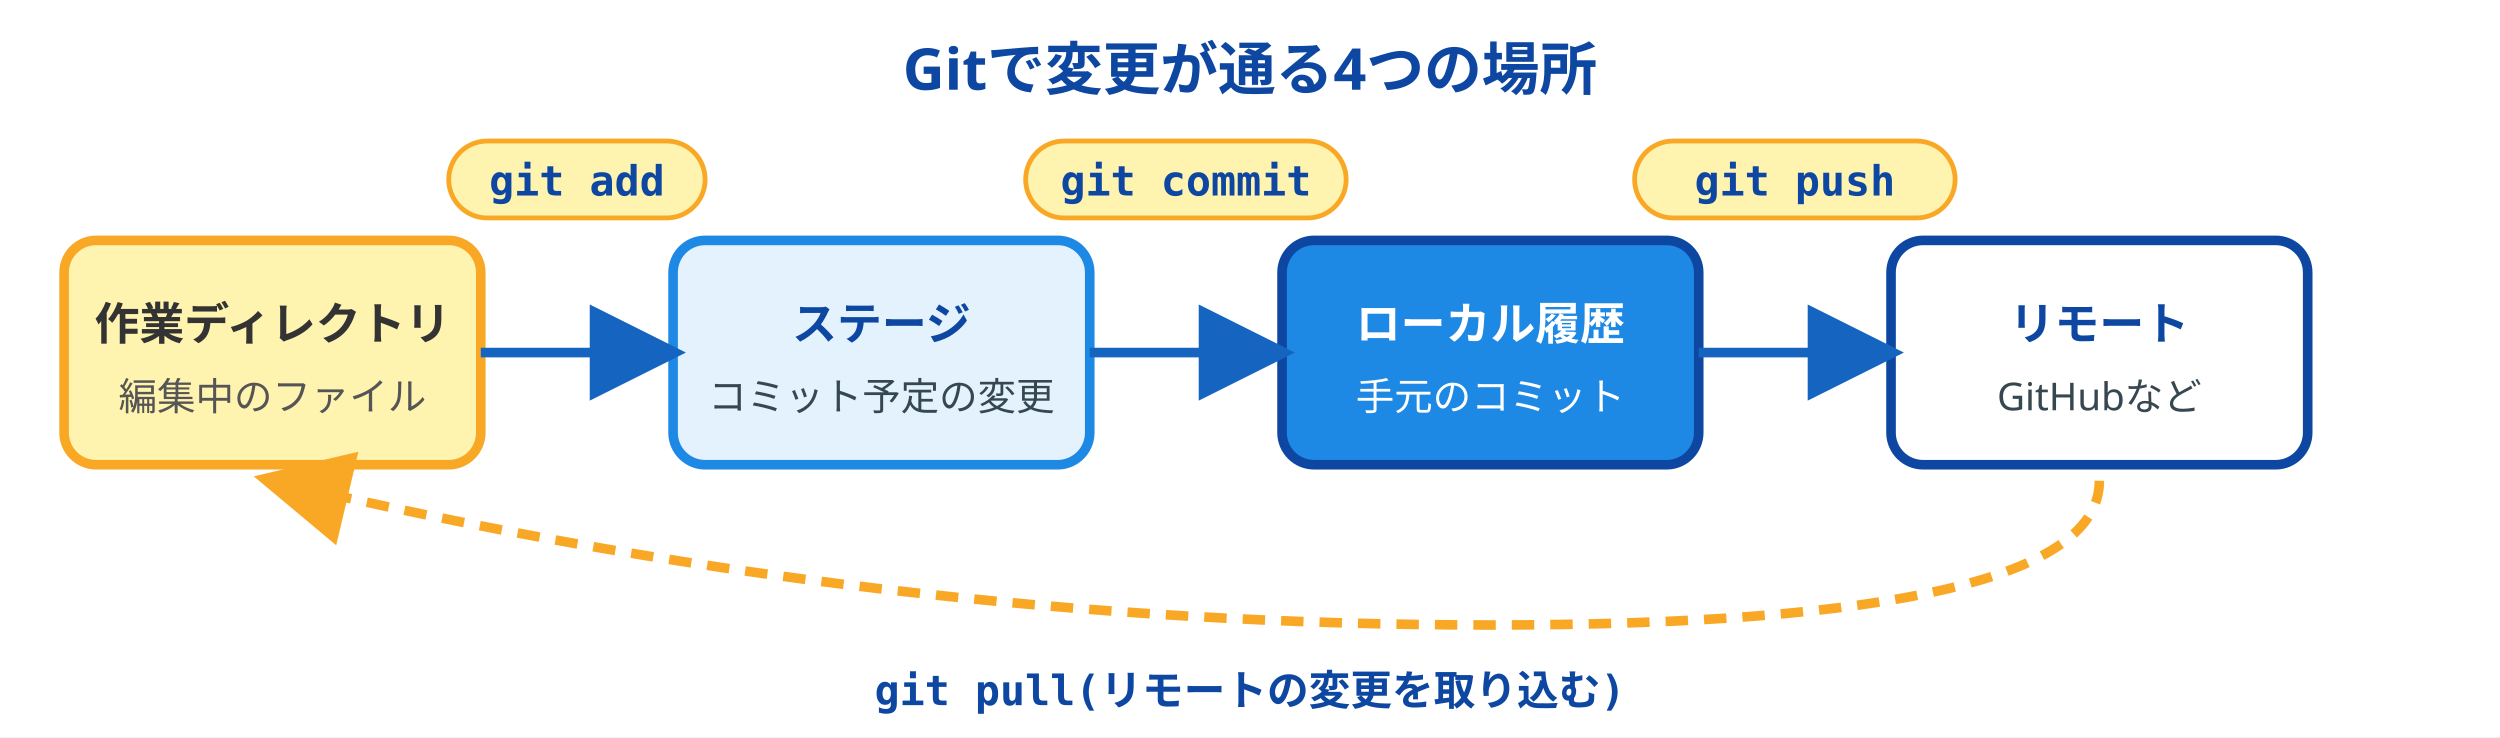
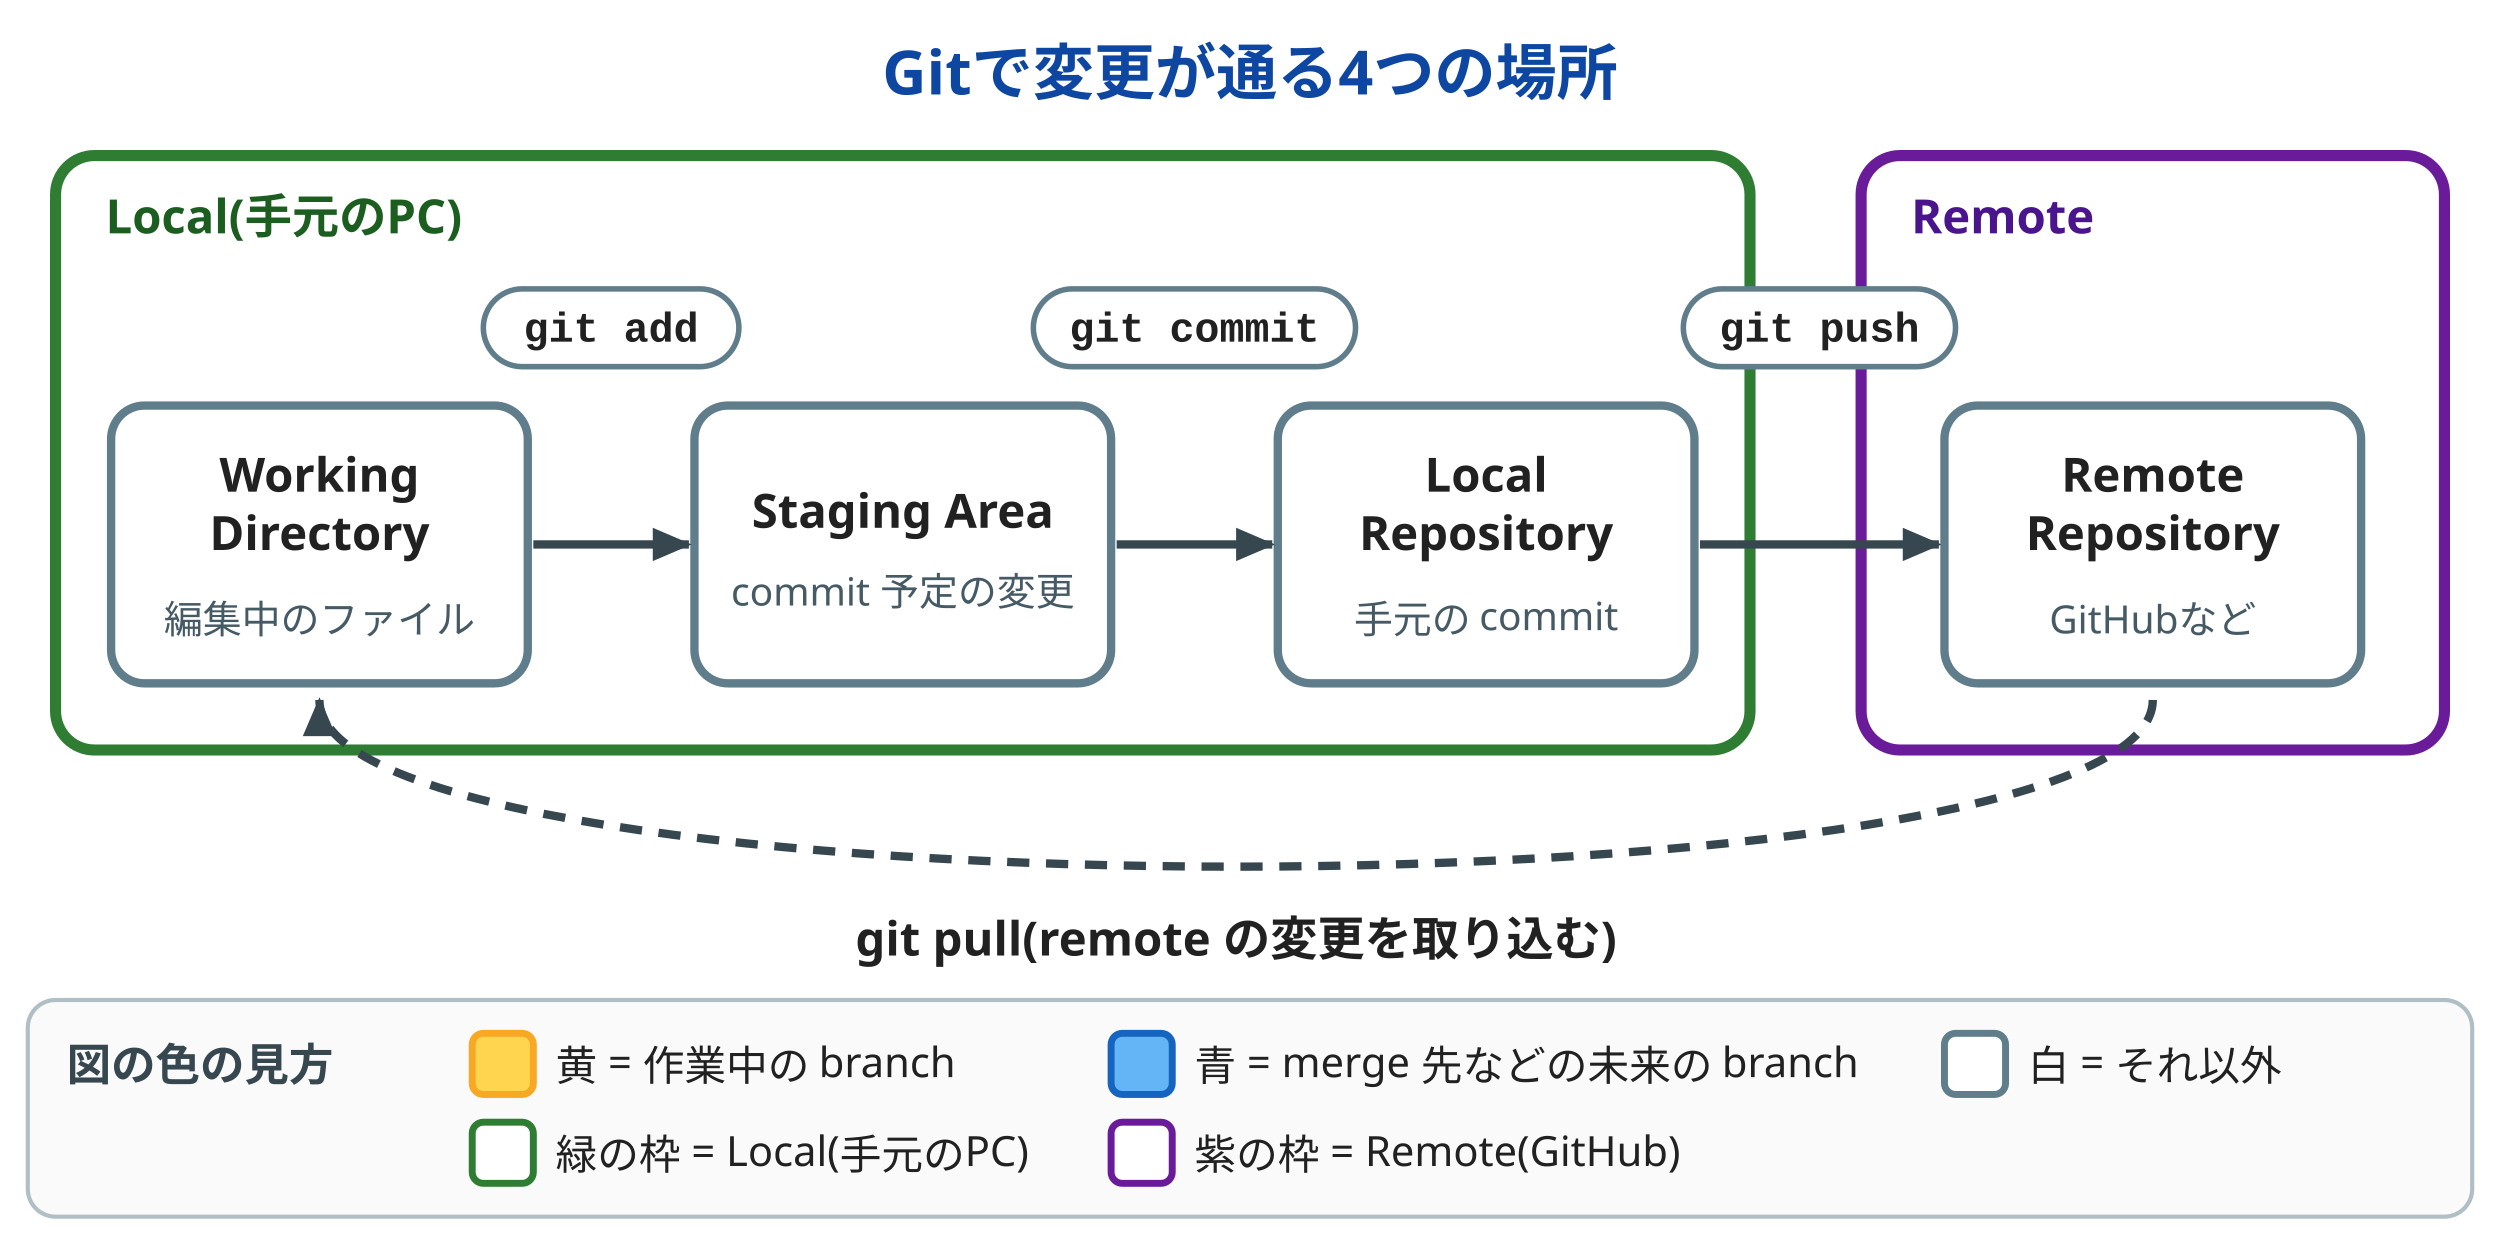
- <svg xmlns="http://www.w3.org/2000/svg" viewBox="0 0 780 230" width="780" height="230" font-family="'Meiryo','Hiragino Sans','Noto Sans JP',sans-serif">
+ <svg xmlns="http://www.w3.org/2000/svg" viewBox="0 0 900 450" width="900" height="450" font-family="'Meiryo','Hiragino Sans','Noto Sans JP',sans-serif">
  <defs>
-     <marker id="a" markerWidth="10" markerHeight="10" refX="8" refY="5" orient="auto">
-       <path d="M0,0 L10,5 L0,10 z" fill="#1565c0" />
+     <marker id="m" markerUnits="userSpaceOnUse" markerWidth="14" markerHeight="14" refX="13" refY="7" orient="auto">
+       <path d="M0,1 L14,7 L0,13 z" fill="#37474f" />
    </marker>
-     <marker id="y" markerWidth="10" markerHeight="10" refX="8" refY="5" orient="auto">
-       <path d="M0,0 L10,5 L0,10 z" fill="#f9a825" />
+     <marker id="g" markerUnits="userSpaceOnUse" markerWidth="14" markerHeight="14" refX="13" refY="7" orient="auto">
+       <path d="M0,1 L14,7 L0,13 z" fill="#90a4ae" />
    </marker>
  </defs>
-   <rect width="780" height="230" fill="#ffffff" />
-   <text x="390" y="28" text-anchor="middle" font-size="18" font-weight="bold" fill="#0d47a1">Gitで変更が通る4つの場所</text>
-   <rect x="20" y="75" width="130" height="70" rx="10" fill="#fff3b0" stroke="#f9a825" stroke-width="3" />
-   <text x="85" y="106" text-anchor="middle" font-size="14" font-weight="bold" fill="#333">作業ディレクトリ</text>
-   <text x="85" y="128" text-anchor="middle" font-size="12" fill="#555">編集中のファイル</text>
-   <rect x="210" y="75" width="130" height="70" rx="10" fill="#e3f2fd" stroke="#1e88e5" stroke-width="3" />
-   <text x="275" y="106" text-anchor="middle" font-size="14" font-weight="bold" fill="#0d47a1">ステージ</text>
-   <text x="275" y="128" text-anchor="middle" font-size="12" fill="#37474f">コミット予定の変更</text>
-   <rect x="400" y="75" width="130" height="70" rx="10" fill="#1e88e5" stroke="#0d47a1" stroke-width="3" />
-   <text x="465" y="106" text-anchor="middle" font-size="14" font-weight="bold" fill="#ffffff">ローカル履歴</text>
-   <text x="465" y="128" text-anchor="middle" font-size="12" fill="#ffffff">手元のコミット</text>
-   <rect x="590" y="75" width="130" height="70" rx="10" fill="#ffffff" stroke="#0d47a1" stroke-width="3" />
-   <text x="655" y="106" text-anchor="middle" font-size="14" font-weight="bold" fill="#0d47a1">リモート</text>
-   <text x="655" y="128" text-anchor="middle" font-size="12" fill="#37474f">GitHubなど</text>
-   <line x1="150" y1="110" x2="208" y2="110" stroke="#1565c0" stroke-width="3" marker-end="url(#a)" />
-   <line x1="340" y1="110" x2="398" y2="110" stroke="#1565c0" stroke-width="3" marker-end="url(#a)" />
-   <line x1="530" y1="110" x2="588" y2="110" stroke="#1565c0" stroke-width="3" marker-end="url(#a)" />
-   <rect x="140" y="44" width="80" height="24" rx="12" fill="#fff3b0" stroke="#f9a825" stroke-width="1.5" />
-   <text x="180" y="61" text-anchor="middle" font-size="13" font-weight="bold" font-family="Consolas,monospace" fill="#0d47a1">git add</text>
-   <rect x="320" y="44" width="100" height="24" rx="12" fill="#fff3b0" stroke="#f9a825" stroke-width="1.5" />
-   <text x="370" y="61" text-anchor="middle" font-size="13" font-weight="bold" font-family="Consolas,monospace" fill="#0d47a1">git commit</text>
-   <rect x="510" y="44" width="100" height="24" rx="12" fill="#fff3b0" stroke="#f9a825" stroke-width="1.5" />
-   <text x="560" y="61" text-anchor="middle" font-size="13" font-weight="bold" font-family="Consolas,monospace" fill="#0d47a1">git push</text>
-   <path d="M655,150 Q655,195 465,195 Q275,195 85,150" fill="none" stroke="#f9a825" stroke-width="3" stroke-dasharray="7,5" marker-end="url(#y)" />
-   <text x="390" y="220" text-anchor="middle" font-size="13" font-weight="bold" font-family="Consolas,monospace" fill="#0d47a1">git pull(リモートの変更を取り込む)</text>
+   <rect width="900" height="450" fill="#ffffff" />
+   <text x="450" y="34" font-size="22" font-weight="bold" fill="#0d47a1" text-anchor="middle">Gitで変更が通る4つの場所</text>
+   <rect x="20" y="56" width="610" height="214" rx="14" fill="#ffffff" stroke="#2e7d32" stroke-width="4" />
+   <text x="38" y="84" font-size="17" font-weight="bold" fill="#1b5e20" text-anchor="start">Local(手元のPC)</text>
+   <rect x="670" y="56" width="210" height="214" rx="14" fill="#ffffff" stroke="#6a1b9a" stroke-width="4" />
+   <text x="688" y="84" font-size="17" font-weight="bold" fill="#4a148c" text-anchor="start">Remote</text>
+   <rect x="40" y="146" width="150" height="100" rx="12" fill="#ffffff" stroke="#607d8b" stroke-width="3" />
+   <text x="115" y="177" font-size="17" font-weight="bold" fill="#212121" text-anchor="middle">Working</text>
+   <text x="115" y="198" font-size="17" font-weight="bold" fill="#212121" text-anchor="middle">Directory</text>
+   <text x="115" y="228" font-size="14" font-weight="normal" fill="#455a64" text-anchor="middle">編集中のファイル</text>
+   <rect x="250" y="146" width="150" height="100" rx="12" fill="#ffffff" stroke="#607d8b" stroke-width="3" />
+   <text x="325" y="190" font-size="17" font-weight="bold" fill="#212121" text-anchor="middle">Staging Area</text>
+   <text x="325" y="218" font-size="14" font-weight="normal" fill="#455a64" text-anchor="middle">commit 予定の変更</text>
+   <rect x="460" y="146" width="150" height="100" rx="12" fill="#ffffff" stroke="#607d8b" stroke-width="3" />
+   <text x="535" y="177" font-size="17" font-weight="bold" fill="#212121" text-anchor="middle">Local</text>
+   <text x="535" y="198" font-size="17" font-weight="bold" fill="#212121" text-anchor="middle">Repository</text>
+   <text x="535" y="228" font-size="14" font-weight="normal" fill="#455a64" text-anchor="middle">手元の commit</text>
+   <rect x="700" y="146" width="150" height="100" rx="12" fill="#ffffff" stroke="#607d8b" stroke-width="3" />
+   <text x="775" y="177" font-size="17" font-weight="bold" fill="#212121" text-anchor="middle">Remote</text>
+   <text x="775" y="198" font-size="17" font-weight="bold" fill="#212121" text-anchor="middle">Repository</text>
+   <text x="775" y="228" font-size="14" font-weight="normal" fill="#455a64" text-anchor="middle">GitHubなど</text>
+   <line x1="192" y1="196" x2="248" y2="196" stroke="#37474f" stroke-width="3" marker-end="url(#m)" />
+   <line x1="402" y1="196" x2="458" y2="196" stroke="#37474f" stroke-width="3" marker-end="url(#m)" />
+   <line x1="612" y1="196" x2="698" y2="196" stroke="#37474f" stroke-width="3" marker-end="url(#m)" />
+   <rect x="174" y="104" width="92" height="28" rx="14" fill="#ffffff" stroke="#607d8b" stroke-width="2" />
+   <text x="220" y="123" font-size="15" font-weight="bold" fill="#212121" text-anchor="middle" font-family="Consolas,'Courier New',monospace">git add</text>
+   <rect x="372" y="104" width="116" height="28" rx="14" fill="#ffffff" stroke="#607d8b" stroke-width="2" />
+   <text x="430" y="123" font-size="15" font-weight="bold" fill="#212121" text-anchor="middle" font-family="Consolas,'Courier New',monospace">git commit</text>
+   <rect x="606" y="104" width="98" height="28" rx="14" fill="#ffffff" stroke="#607d8b" stroke-width="2" />
+   <text x="655" y="123" font-size="15" font-weight="bold" fill="#212121" text-anchor="middle" font-family="Consolas,'Courier New',monospace">git push</text>
+   <path d="M775,252 C775,332 115,332 115,252" fill="none" stroke="#37474f" stroke-width="3" stroke-dasharray="8,6" marker-end="url(#m)" />
+   <text x="445" y="344" font-size="17" font-weight="bold" fill="#212121" text-anchor="middle">git pull(remote の変更を取り込む)</text>
+   <rect x="10" y="360" width="880" height="78" rx="10" fill="#fafafa" stroke="#b0bec5" stroke-width="1.5" />
+   <text x="24" y="389" font-size="16" font-weight="bold" fill="#37474f" text-anchor="start">図の色の見方</text>
+   <rect x="170" y="372" width="22" height="22" rx="4" fill="#ffd54f" stroke="#f9a825" stroke-width="2.5" />
+   <text x="200" y="389" font-size="15" font-weight="normal" fill="#212121" text-anchor="start">黄 = 作業中の branch</text>
+   <rect x="400" y="372" width="22" height="22" rx="4" fill="#64b5f6" stroke="#1565c0" stroke-width="2.5" />
+   <text x="430" y="389" font-size="15" font-weight="normal" fill="#212121" text-anchor="start">青 = merge 先などの未来の branch</text>
+   <rect x="700" y="372" width="22" height="22" rx="4" fill="#ffffff" stroke="#607d8b" stroke-width="2.5" />
+   <text x="730" y="389" font-size="15" font-weight="normal" fill="#212121" text-anchor="start">白 = それ以外</text>
+   <rect x="170" y="404" width="22" height="22" rx="4" fill="#ffffff" stroke="#2e7d32" stroke-width="2.5" />
+   <text x="200" y="421" font-size="15" font-weight="normal" fill="#212121" text-anchor="start">緑の枠 = Local(手元のPC)</text>
+   <rect x="400" y="404" width="22" height="22" rx="4" fill="#ffffff" stroke="#6a1b9a" stroke-width="2.5" />
+   <text x="430" y="421" font-size="15" font-weight="normal" fill="#212121" text-anchor="start">紫の枠 = Remote(GitHub)</text>
</svg>
